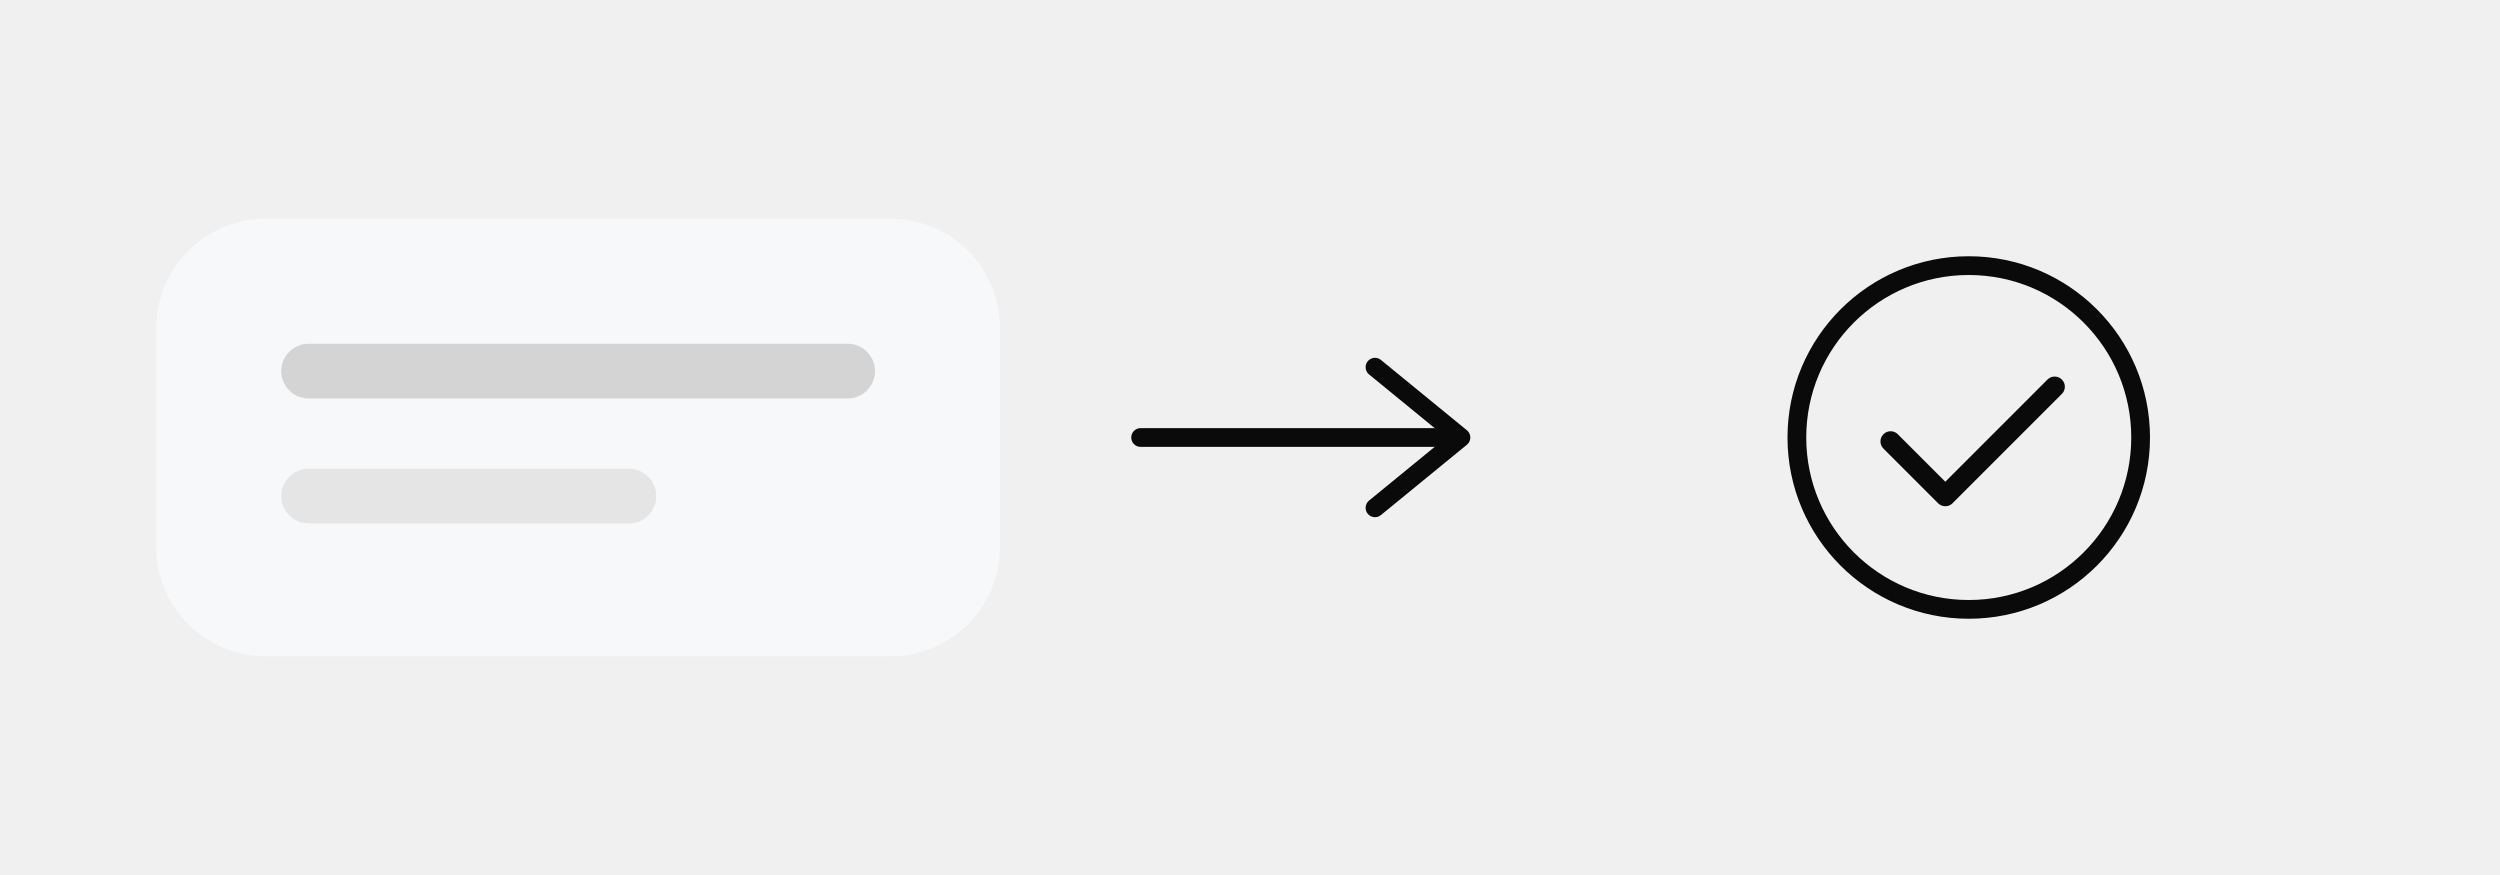
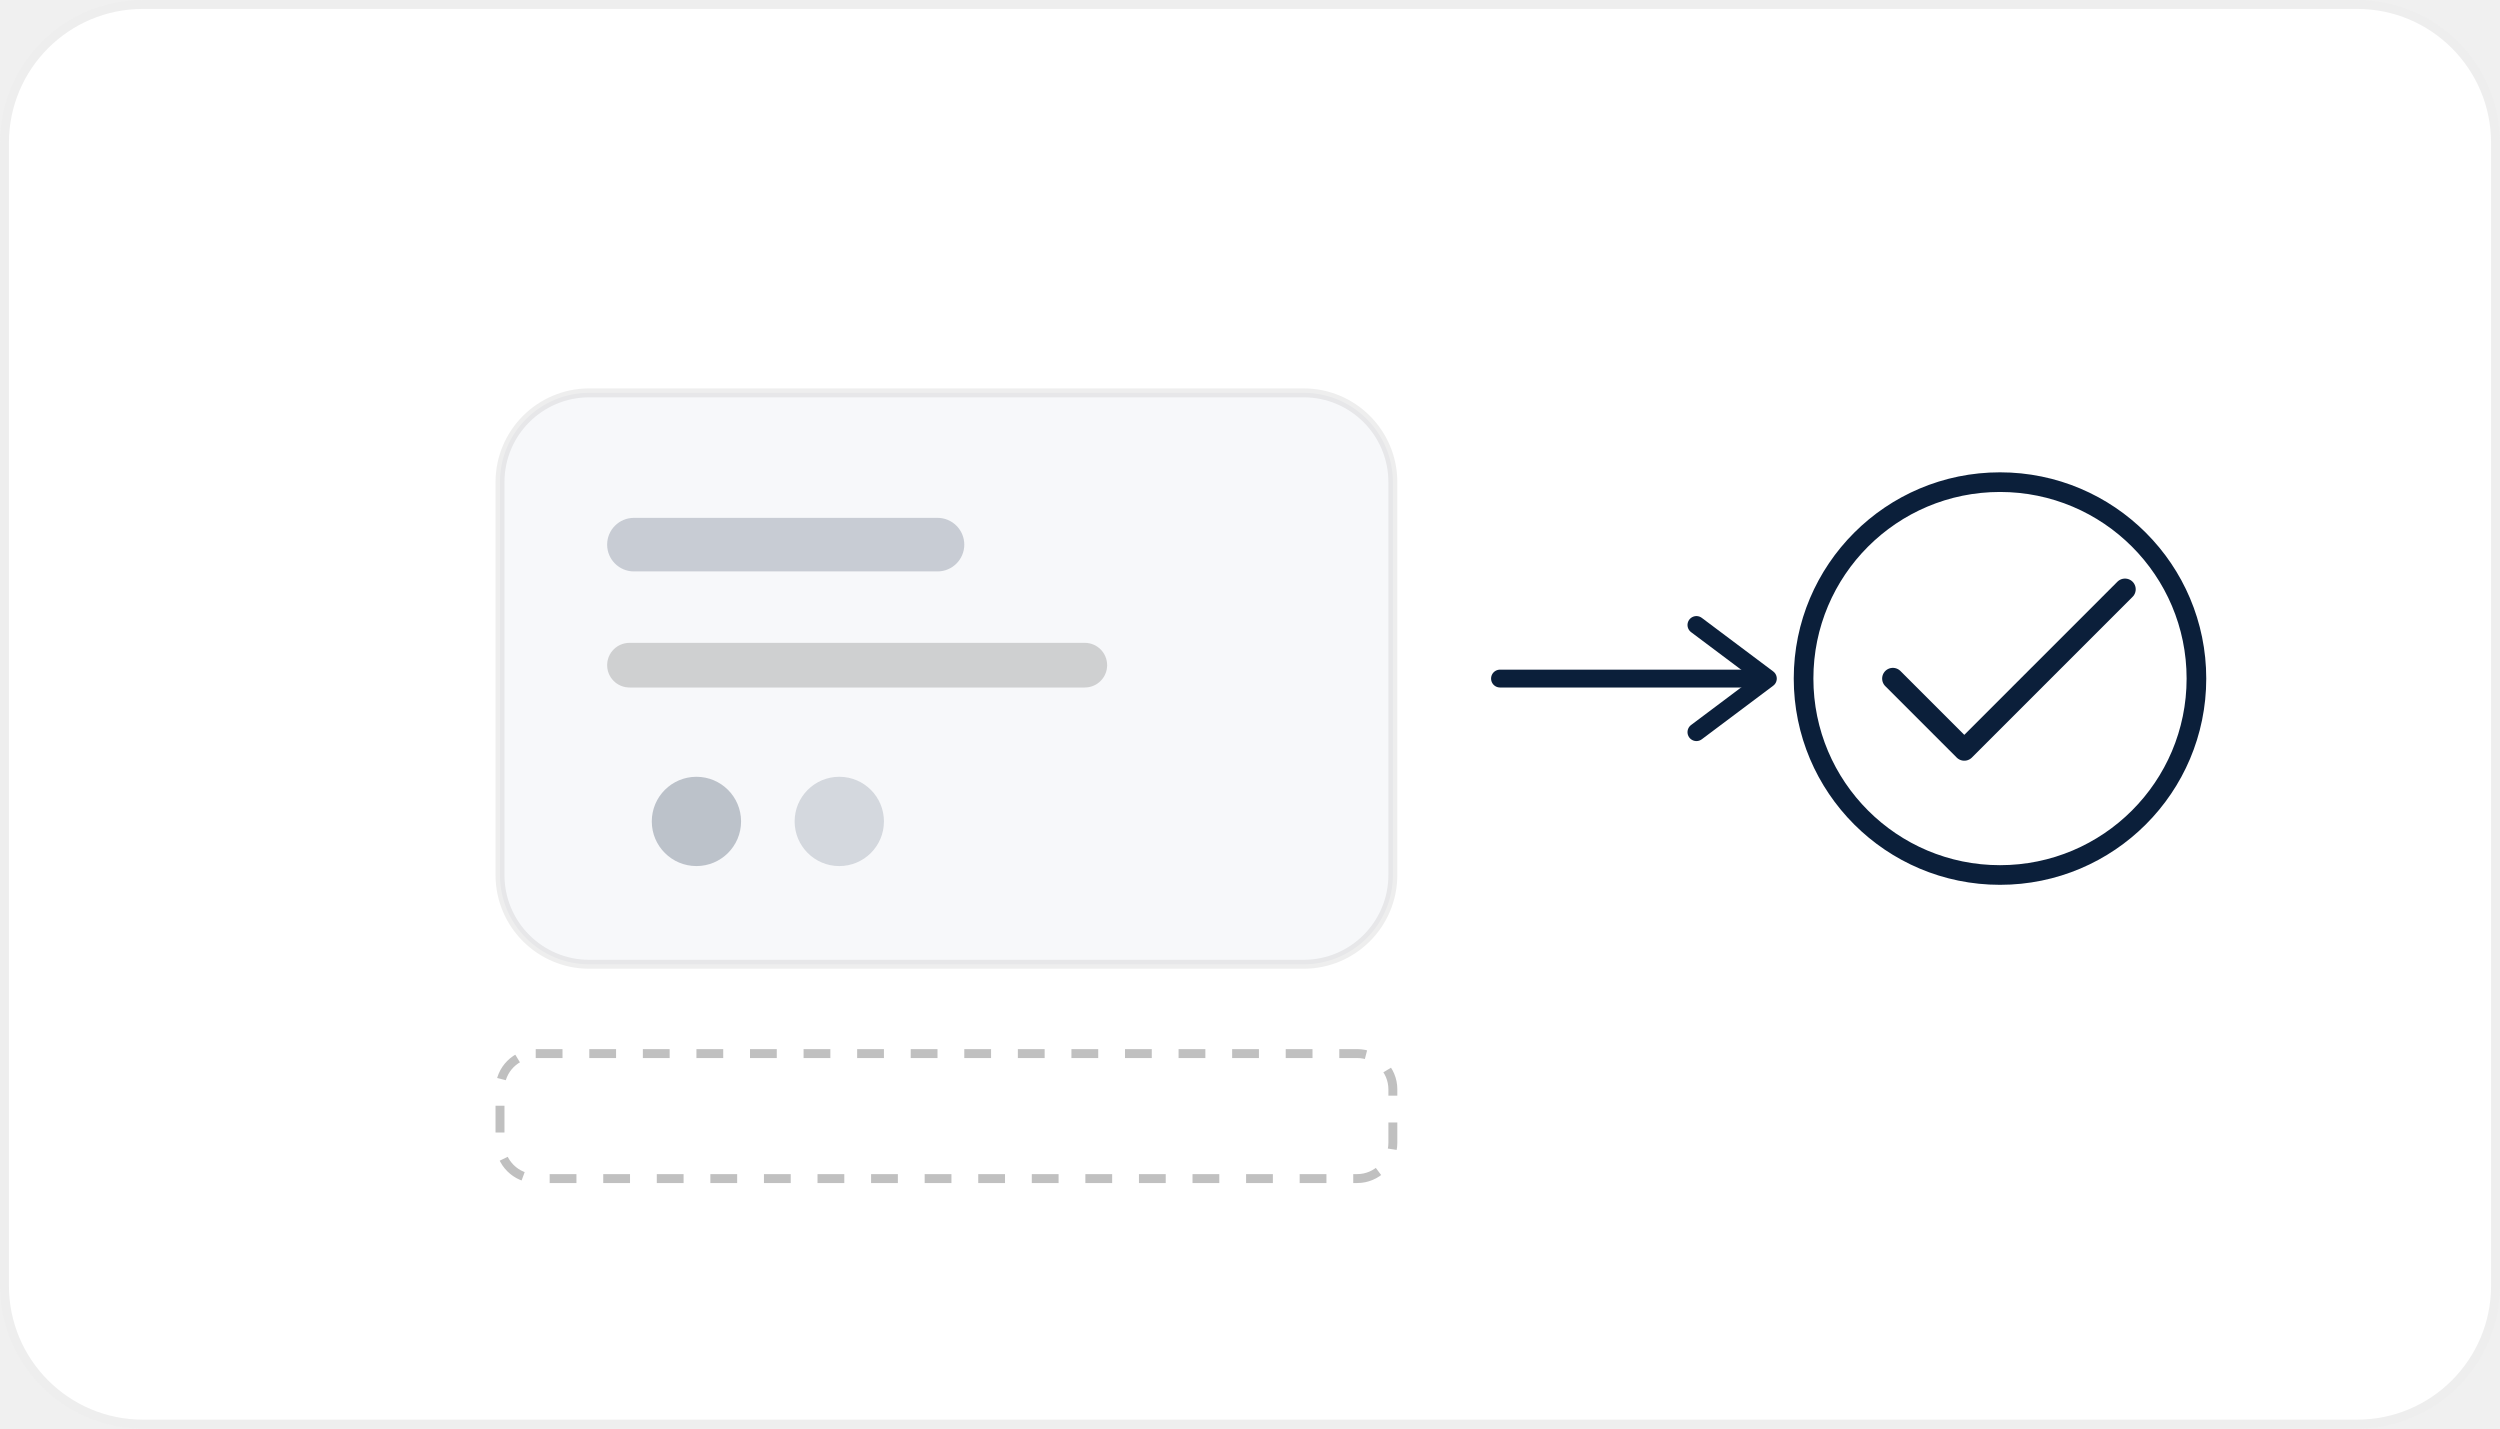
- <svg xmlns="http://www.w3.org/2000/svg" viewBox="0 0 320 112" role="img" aria-label="You approve. Then it buys.">
-   <rect x="20" y="28" width="108" height="56" rx="14" fill="#F7F8FA" />
-   <rect x="36" y="44" width="76" height="7" rx="3.5" fill="#D4D4D4" />
-   <rect x="36" y="60" width="48" height="7" rx="3.5" fill="#E5E5E5" />
-   <path d="M146 56h40" fill="none" stroke="#0A0A0A" stroke-width="2.4" stroke-linecap="round" />
-   <path d="M176 47l11 9-11 9" fill="none" stroke="#0A0A0A" stroke-width="2.4" stroke-linecap="round" stroke-linejoin="round" />
-   <circle cx="252" cy="56" r="22" fill="none" stroke="#0A0A0A" stroke-width="2.4" />
-   <path d="M242 56.5l7 7 14-14" fill="none" stroke="#0A0A0A" stroke-width="2.6" stroke-linecap="round" stroke-linejoin="round" />
+ <svg xmlns="http://www.w3.org/2000/svg" viewBox="0 0 280 160" role="img" aria-label="Buy — executes only what you approve">
+   <rect width="280" height="160" rx="16" fill="#FFFFFF" />
+   <rect x="0.5" y="0.5" width="279" height="159" rx="15.5" fill="none" stroke="rgba(0,0,0,0.07)" />
+   <rect x="56" y="44" width="100" height="64" rx="10" fill="#F7F8FA" stroke="rgba(0,0,0,0.07)" />
+   <rect x="68" y="58" width="40" height="6" rx="3" fill="#0B1F3A" opacity="0.2" />
+   <rect x="68" y="72" width="56" height="5" rx="2.5" fill="#737373" opacity="0.3" />
+   <circle cx="78" cy="92" r="5" fill="#0B1F3A" opacity="0.25" />
+   <circle cx="94" cy="92" r="5" fill="#0B1F3A" opacity="0.15" />
+   <path d="M168 76 H196" stroke="#0B1F3A" stroke-width="2" stroke-linecap="round" />
+   <path d="M190 70 L198 76 L190 82" fill="none" stroke="#0B1F3A" stroke-width="2" stroke-linecap="round" stroke-linejoin="round" />
+   <circle cx="224" cy="76" r="22" fill="none" stroke="#0B1F3A" stroke-width="2.2" />
+   <path d="M212 76 L220 84 L238 66" fill="none" stroke="#0B1F3A" stroke-width="2.4" stroke-linecap="round" stroke-linejoin="round" />
+   <rect x="56" y="118" width="100" height="14" rx="4" fill="none" stroke="#737373" stroke-width="1" stroke-dasharray="3 3" opacity="0.45" />
</svg>
